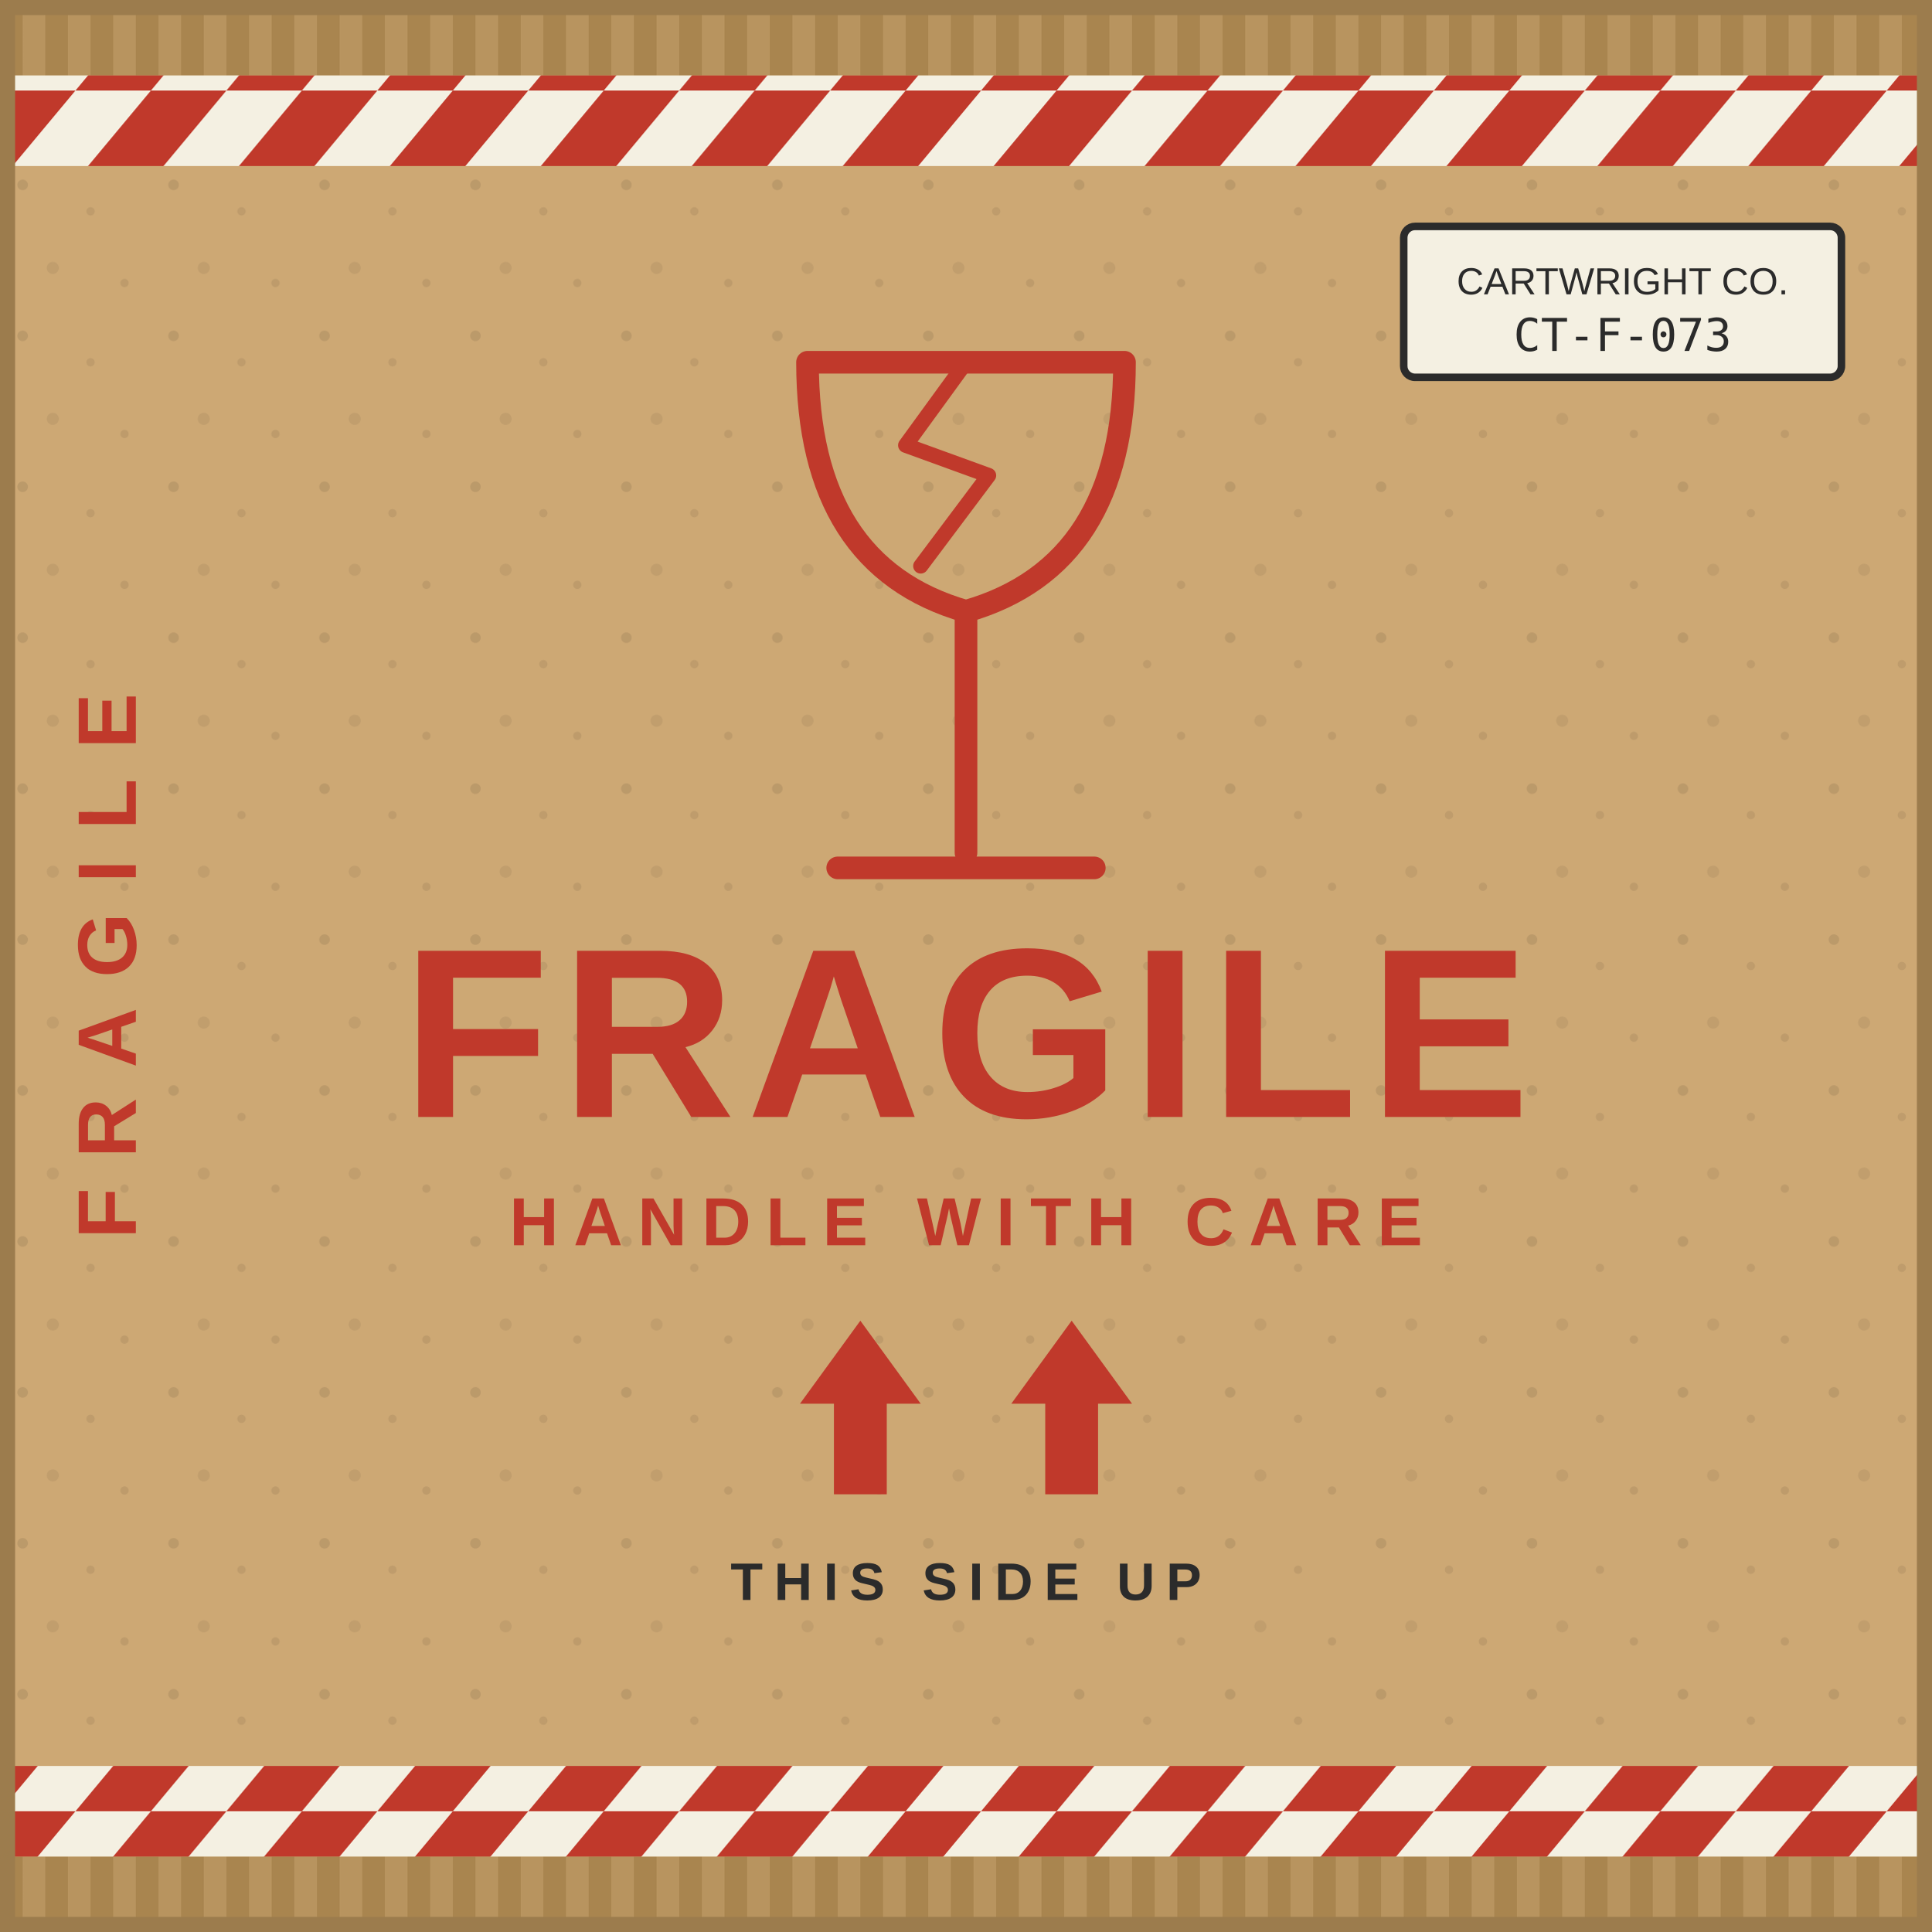
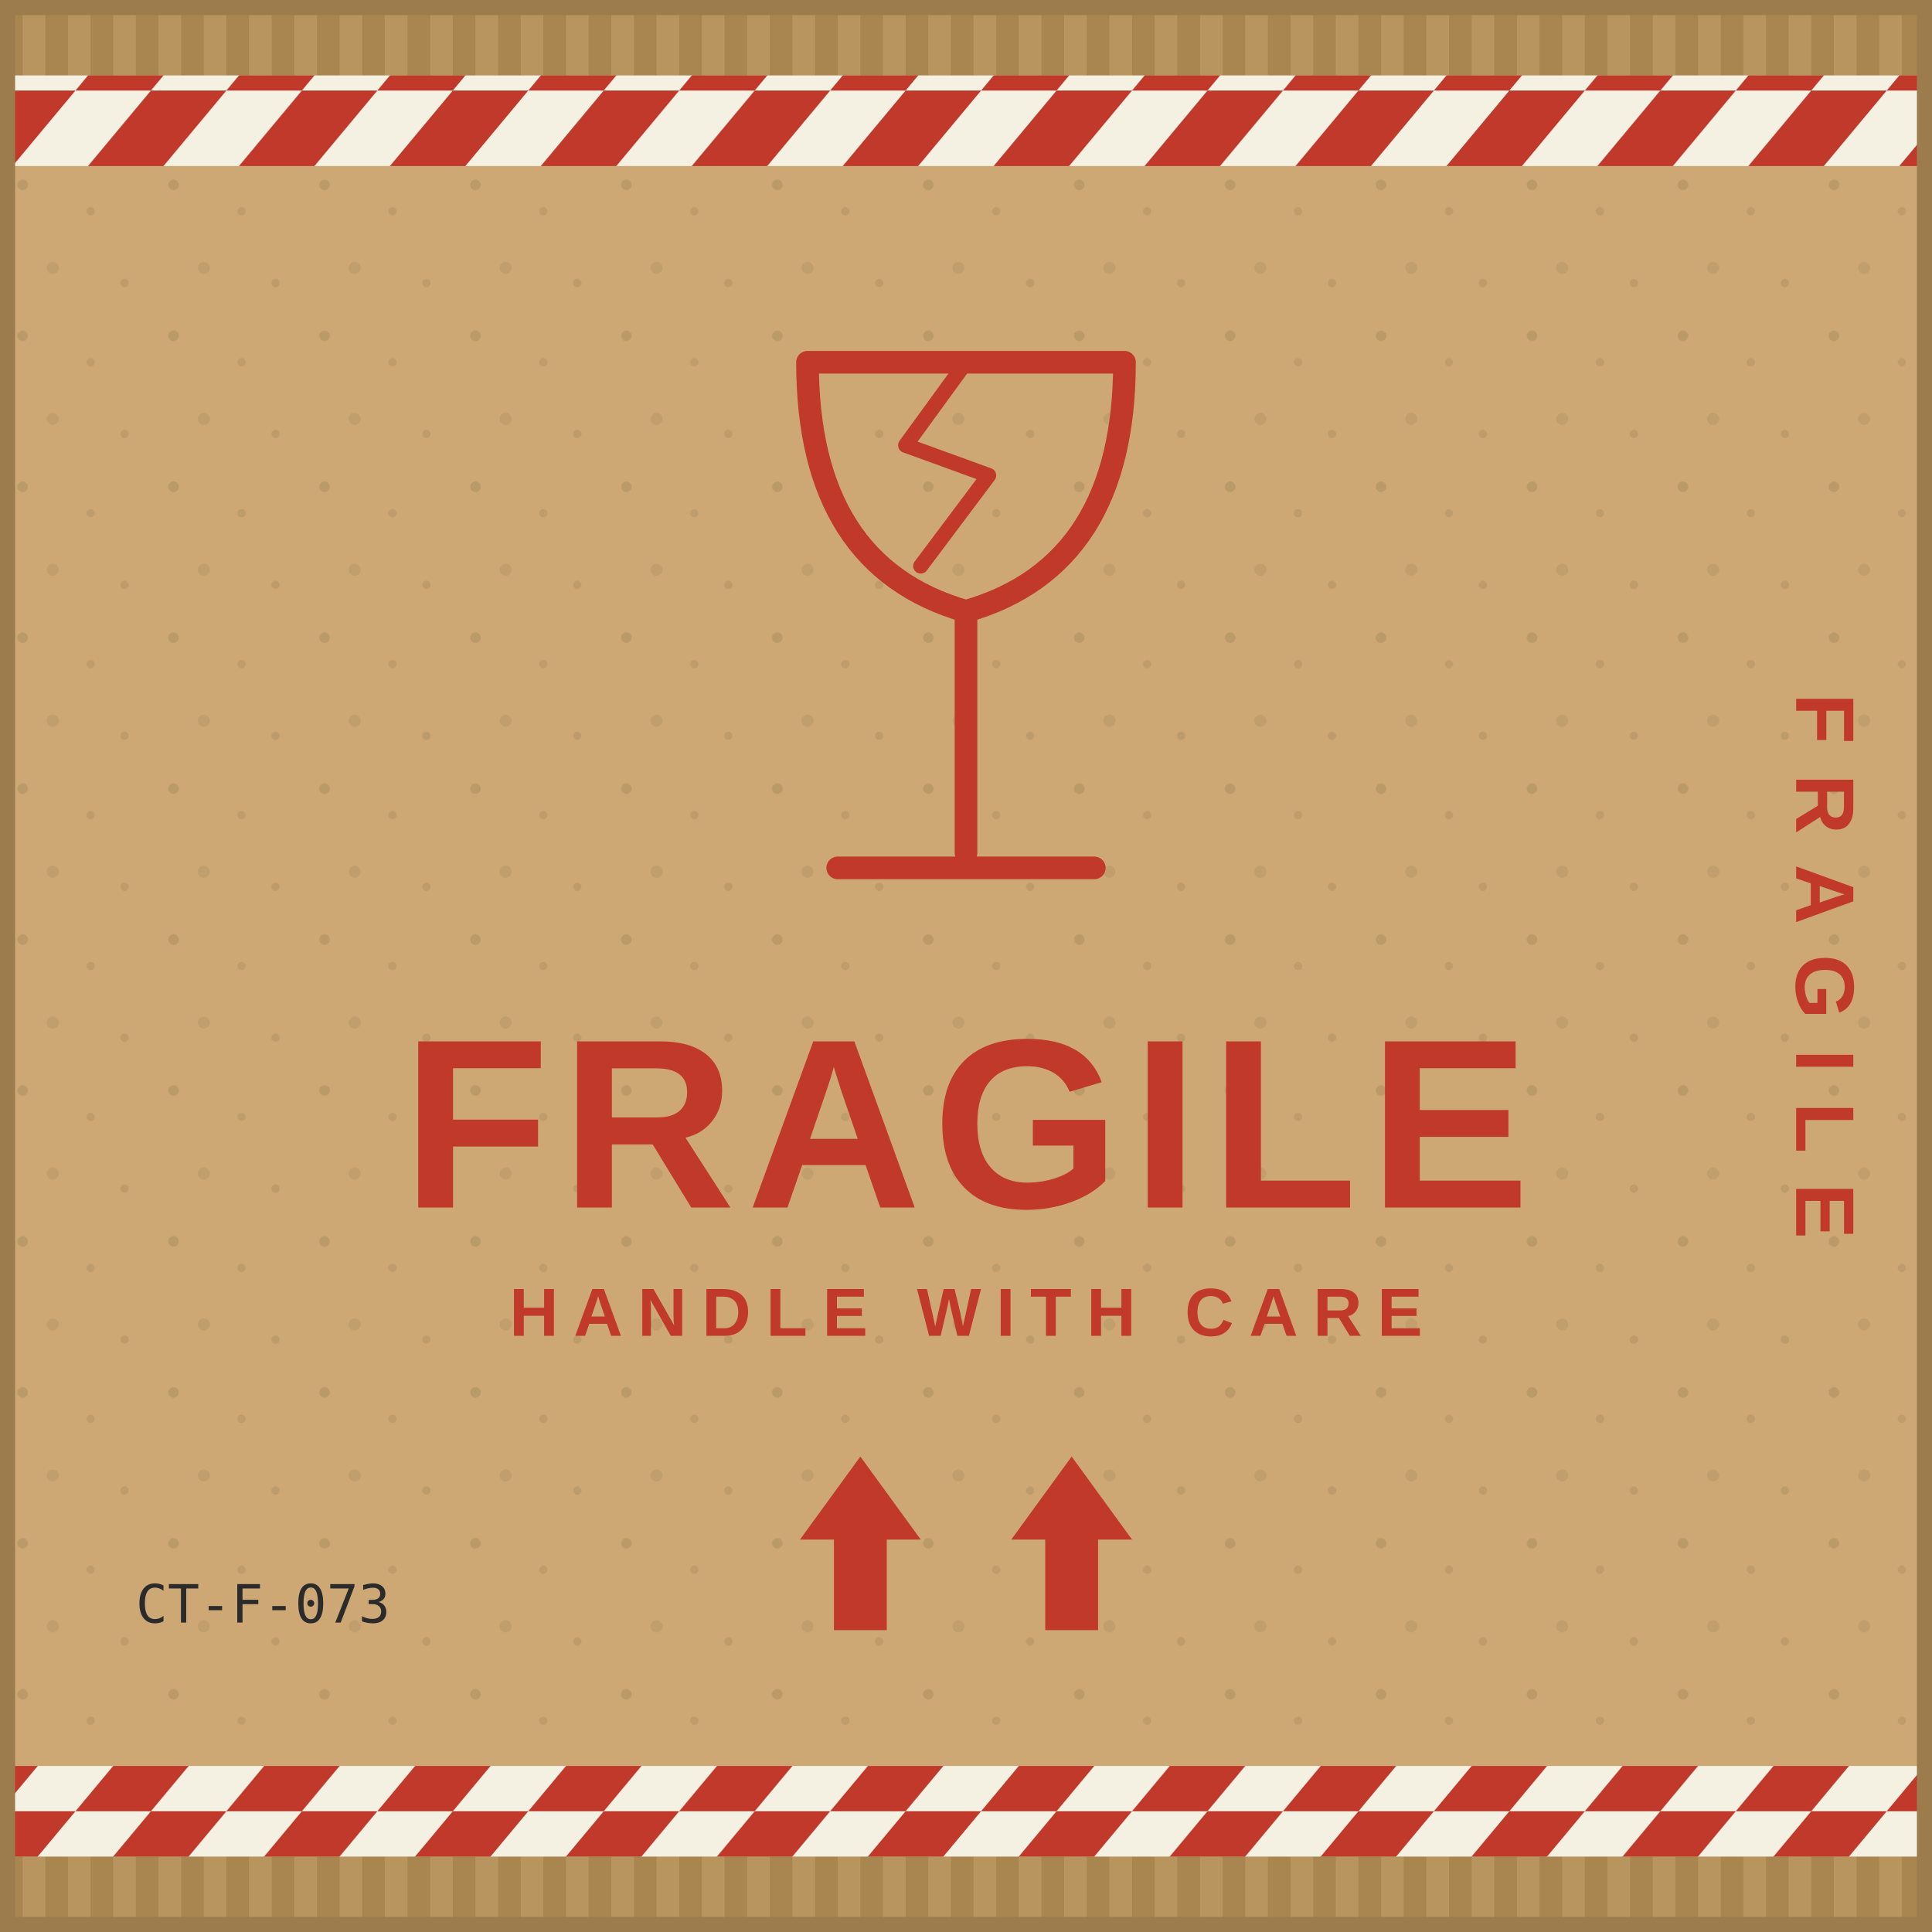
<svg xmlns="http://www.w3.org/2000/svg" width="512" height="512" viewBox="0 0 512 512">
  <defs>
    <pattern id="cor_frg" width="12" height="20" patternUnits="userSpaceOnUse">
      <rect width="12" height="20" fill="#b8945f" />
      <rect x="0" width="6" height="20" fill="#a9854f" />
    </pattern>
    <pattern id="speck_frg" width="40" height="40" patternUnits="userSpaceOnUse">
      <circle cx="6" cy="9" r="1.4" fill="#000000" fill-opacity="0.086" />
      <circle cx="24" cy="16" r="1.1" fill="#000000" fill-opacity="0.071" />
      <circle cx="14" cy="31" r="1.6" fill="#000000" fill-opacity="0.059" />
      <circle cx="33" cy="35" r="1.1" fill="#000000" fill-opacity="0.078" />
    </pattern>
-     <pattern id="hazard" width="40" height="24" patternUnits="userSpaceOnUse" patternTransform="rotate(0)">
+     <pattern id="hazard" width="40" height="24" patternUnits="userSpaceOnUse">
      <rect width="40" height="24" fill="#c0392b" />
      <path d="M0 24 L20 0 L40 0 L20 24 Z" fill="#f4f0e2" />
    </pattern>
  </defs>
  <rect width="512" height="512" fill="#cda874" />
  <rect width="512" height="512" fill="url(#speck_frg)" />
  <rect x="0" y="0" width="512" height="20" fill="url(#cor_frg)" />
  <rect x="0" y="492" width="512" height="20" fill="url(#cor_frg)" />
  <rect x="0" y="20" width="512" height="24" fill="url(#hazard)" />
  <rect x="0" y="468" width="512" height="24" fill="url(#hazard)" />
  <g stroke="#c0392b" stroke-width="6" fill="none" stroke-linejoin="round" stroke-linecap="round">
    <path d="M214 96 Q214 150 256 162 Q298 150 298 96 Z" />
    <path d="M256 162 L256 226" />
    <path d="M222 230 L290 230" />
    <path d="M256 96 L240 118 L262 126 L244 150" stroke-width="4" />
  </g>
-   <text x="256" y="296" text-anchor="middle" font-family="Arial Black, Arial, sans-serif" font-weight="900" font-size="64" fill="#c0392b" letter-spacing="3">FRAGILE</text>
-   <text x="256" y="330" text-anchor="middle" font-family="Arial, Helvetica, sans-serif" font-size="18" font-weight="700" fill="#c0392b" letter-spacing="4">HANDLE WITH CARE</text>
+   <text x="256" y="320" text-anchor="middle" font-family="Arial Black, Arial, sans-serif" font-weight="900" font-size="64" fill="#c0392b" letter-spacing="3">FRAGILE</text>
+   <text x="256" y="354" text-anchor="middle" font-family="Arial, Helvetica, sans-serif" font-size="18" font-weight="700" fill="#c0392b" letter-spacing="4">HANDLE WITH CARE</text>
  <g fill="#c0392b">
-     <path d="M212 372 L228 350 L244 372 L235 372 L235 396 L221 396 L221 372 Z" />
-     <path d="M268 372 L284 350 L300 372 L291 372 L291 396 L277 396 L277 372 Z" />
+     <path d="M212 408 L228 386 L244 408 L235 408 L235 432 L221 432 L221 408 Z" />
+     <path d="M268 408 L284 386 L300 408 L291 408 L291 432 L277 432 L277 408 Z" />
  </g>
-   <text x="256" y="424" text-anchor="middle" font-family="Arial, Helvetica, sans-serif" font-size="14" font-weight="700" fill="#2b2b2b" letter-spacing="3">THIS SIDE UP</text>
-   <text x="36" y="256" text-anchor="middle" transform="rotate(-90 36 256)" font-family="Arial, Helvetica, sans-serif" font-size="22" font-weight="700" fill="#c0392b" letter-spacing="8">FRAGILE</text>
-   <rect x="372" y="60" width="116" height="40" rx="3" fill="#f4f0e2" stroke="#2b2b2b" stroke-width="2" />
-   <text x="430" y="78" text-anchor="middle" font-family="Arial, Helvetica, sans-serif" font-size="10" fill="#2b2b2b">CARTWRIGHT CO.</text>
-   <text x="430" y="93" text-anchor="middle" font-family="monospace" font-size="12" fill="#2b2b2b">CT-F-073</text>
+   <text x="476" y="256" text-anchor="middle" transform="rotate(90 476 256)" font-family="Arial, Helvetica, sans-serif" font-size="22" font-weight="700" fill="#c0392b" letter-spacing="8">FRAGILE</text>
+   <text x="36" y="430" font-family="monospace" font-size="14" fill="#2b2b2b">CT-F-073</text>
  <rect x="2" y="2" width="508" height="508" fill="none" stroke="#9c7c4d" stroke-width="4" />
</svg>
